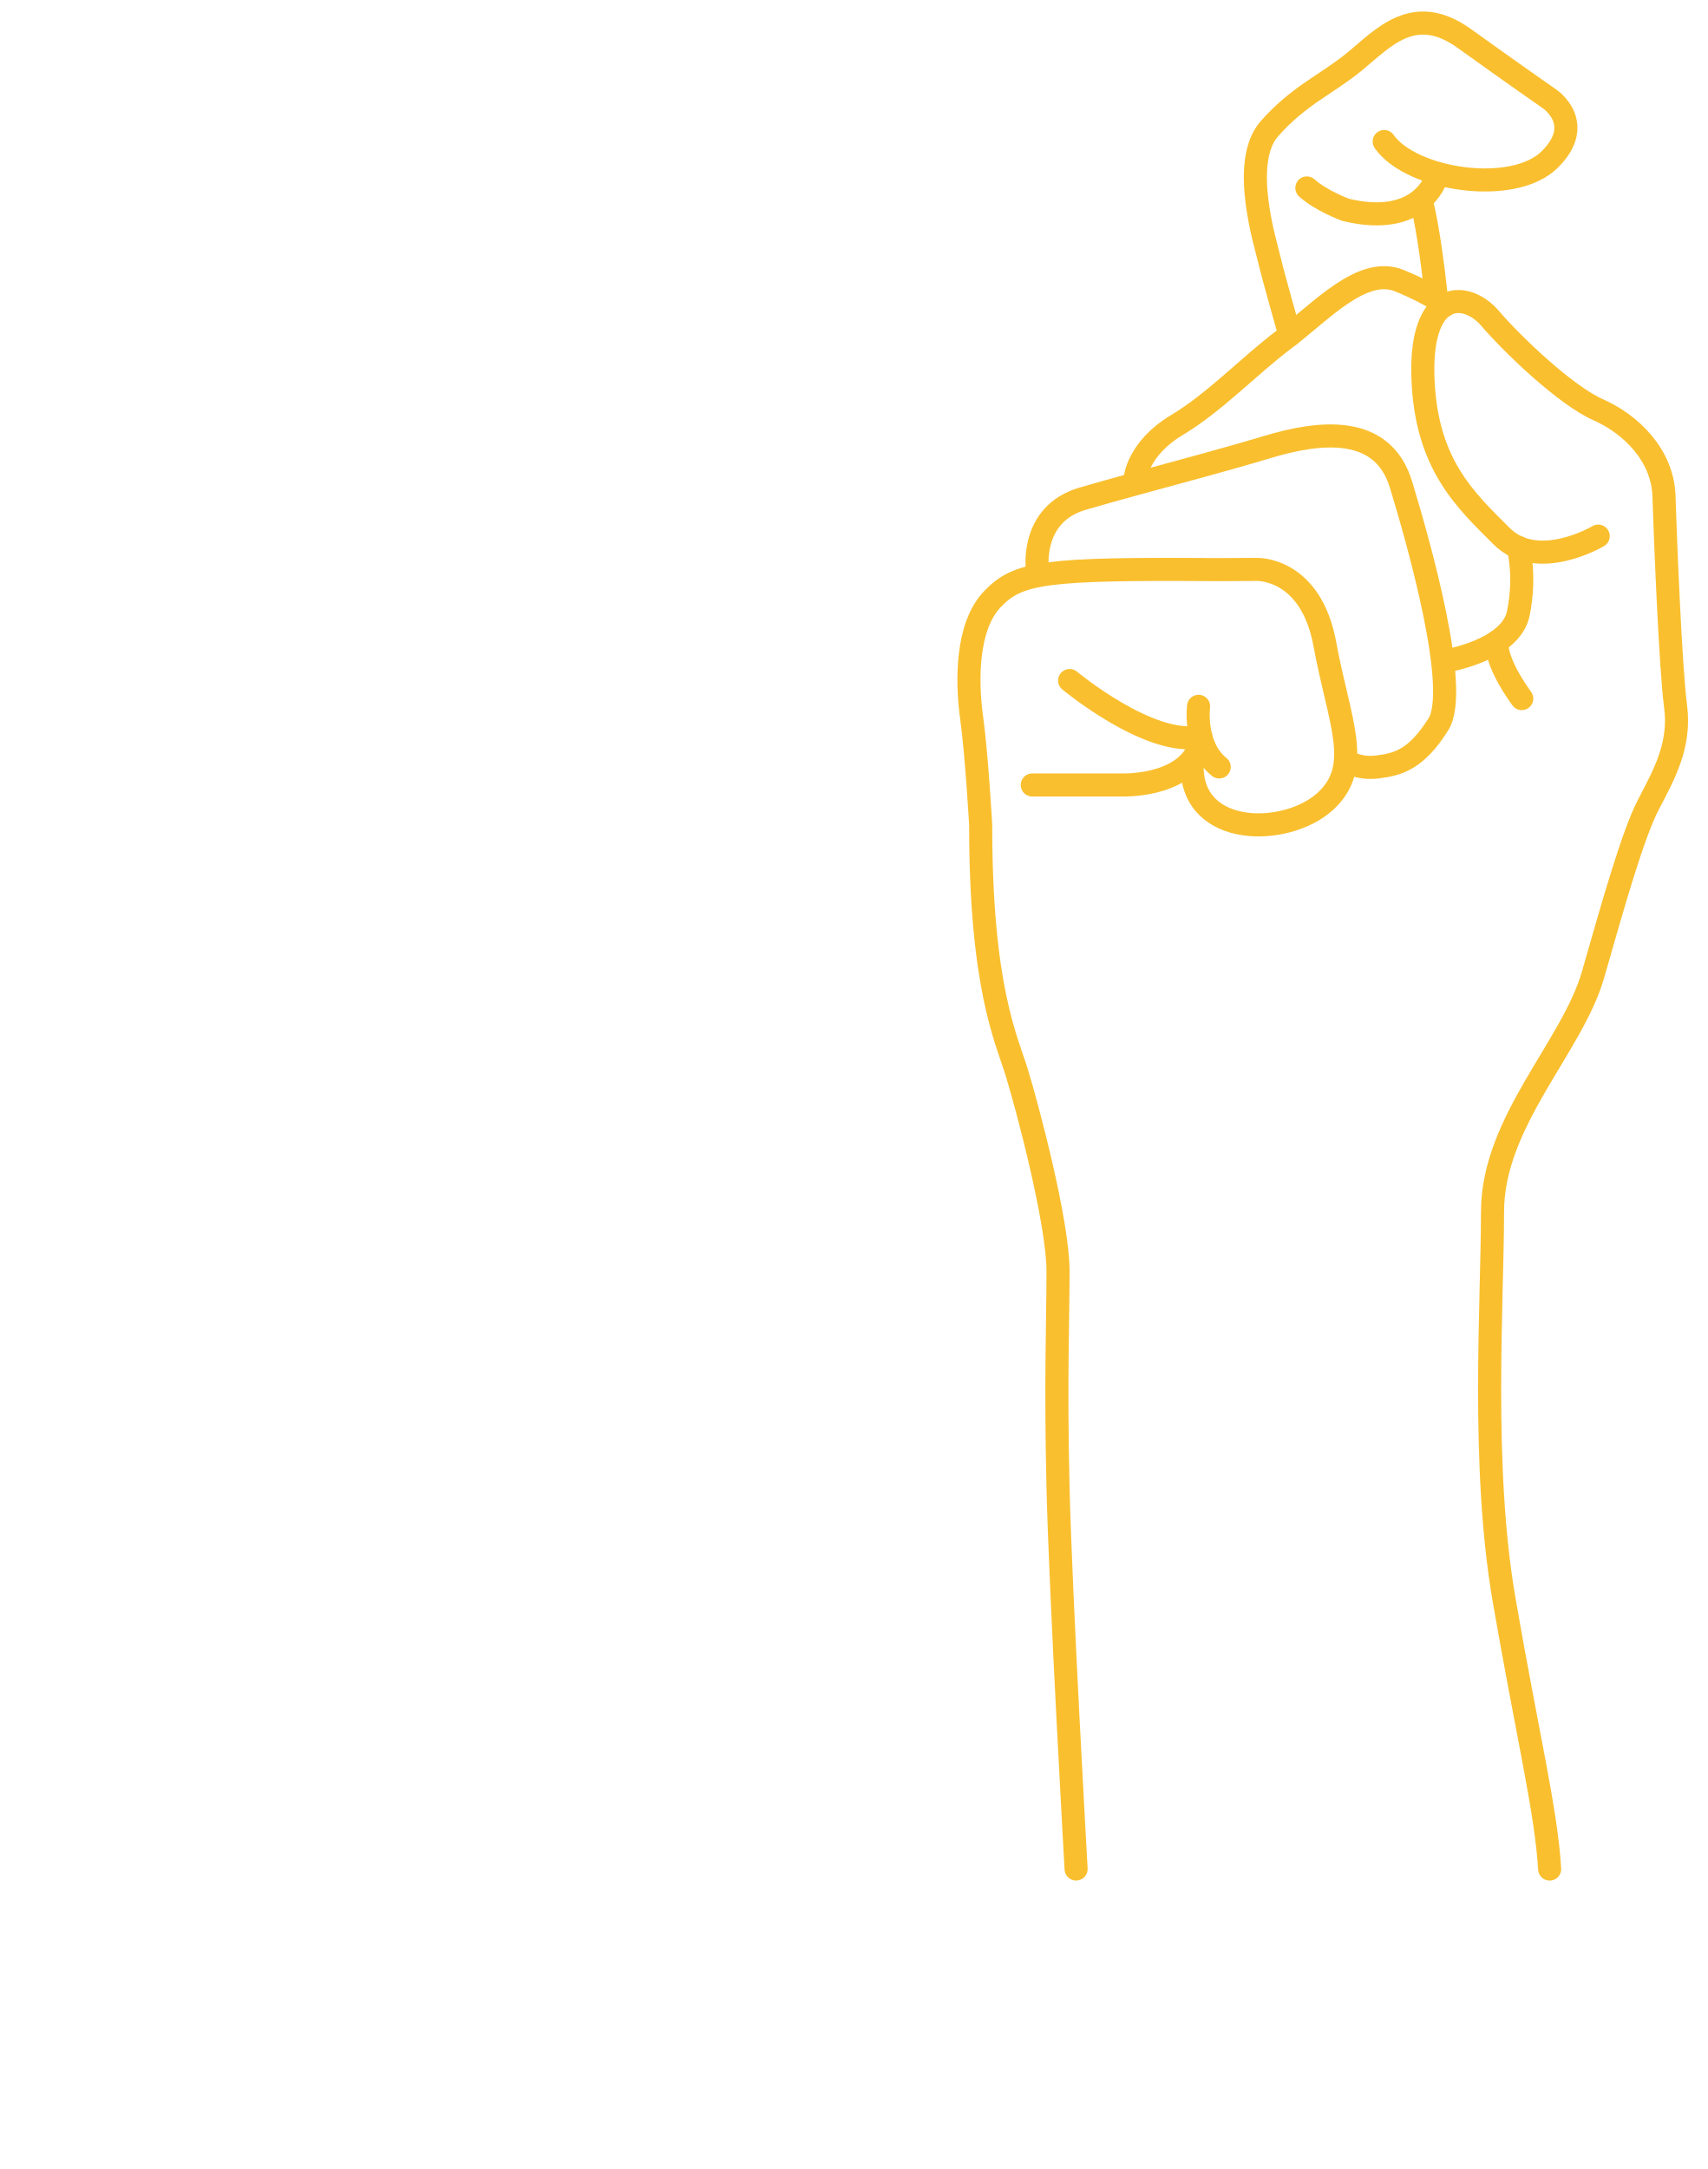
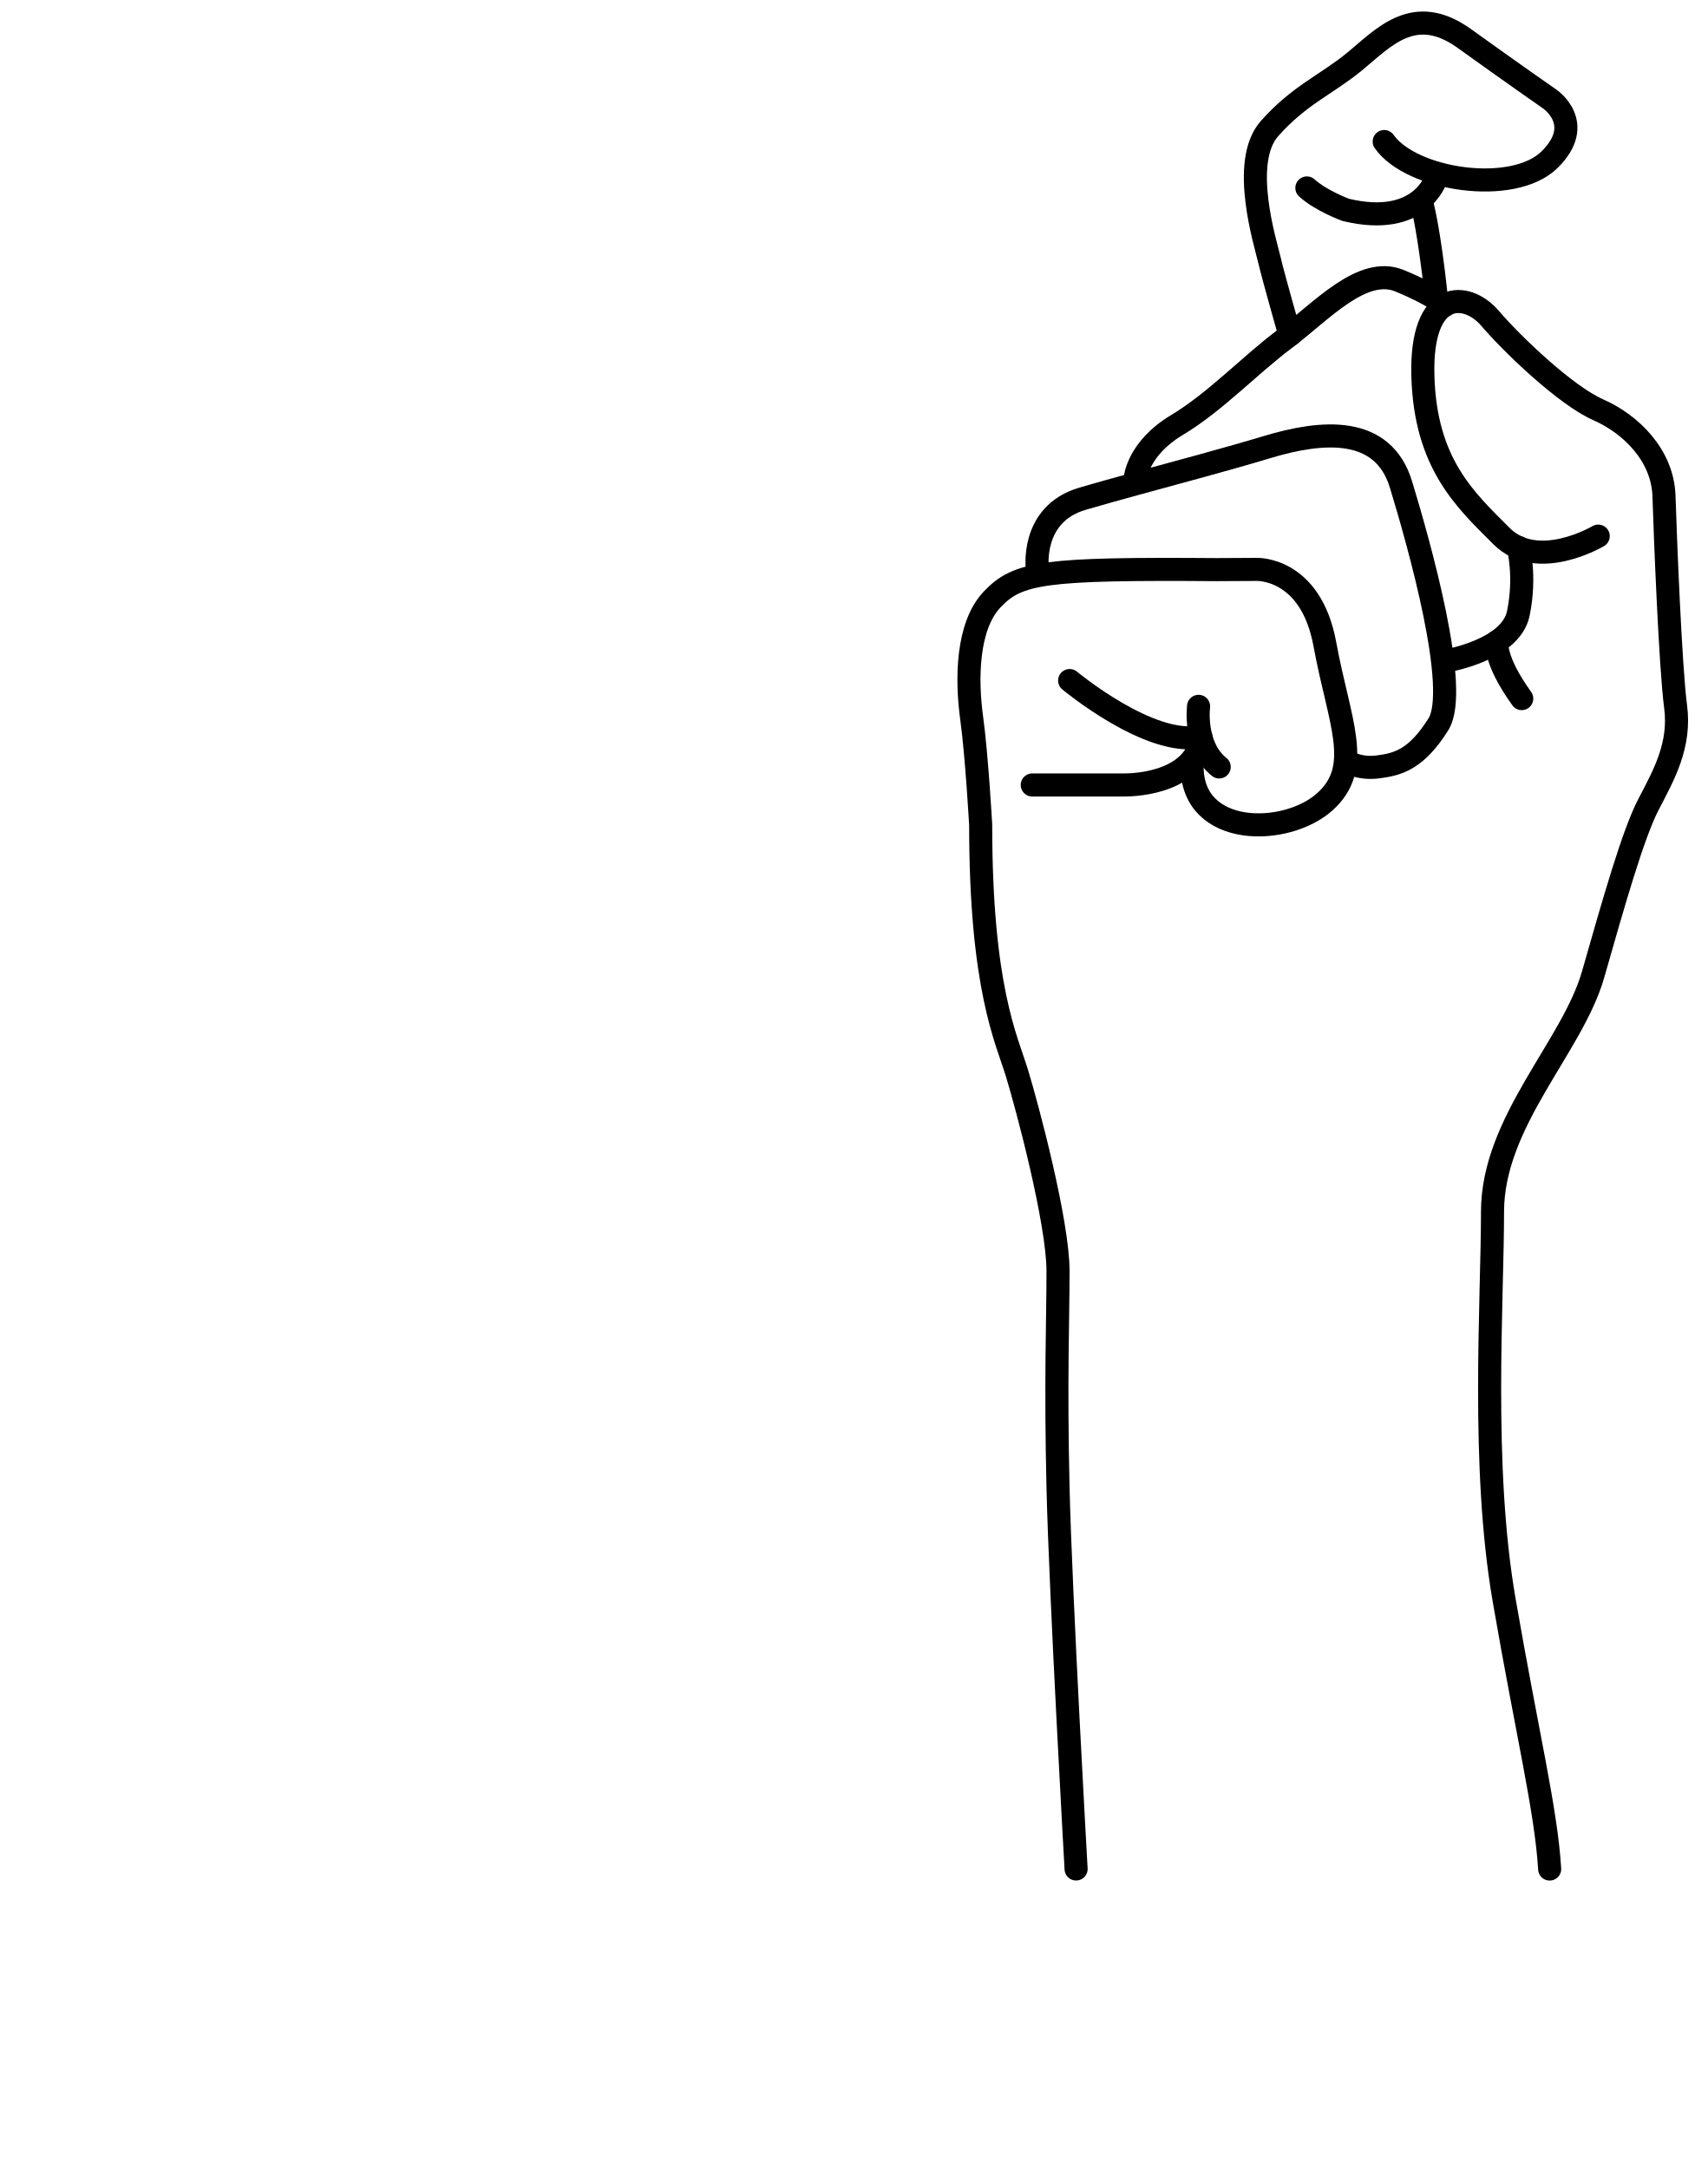
<svg xmlns="http://www.w3.org/2000/svg" width="74" height="94" viewBox="0 0 74 94" fill="none">
-   <path d="M46.644 80.998C46.644 80.998 45.973 69.17 45.861 64.476C45.75 59.782 45.861 57.211 45.861 55.088C45.861 52.964 44.52 47.935 44.073 46.482C43.626 45.029 42.508 42.793 42.508 35.752C42.508 35.752 42.34 32.734 42.117 31.113C41.893 29.492 41.893 27.145 43.011 25.972C44.129 24.799 45.246 24.631 52.735 24.686L54.468 24.677C54.468 24.677 56.815 24.574 57.429 27.927C58.043 31.28 59.105 33.237 57.429 34.745C55.752 36.254 51.701 36.29 51.672 33.257" stroke="#F9BF2E" stroke-miterlimit="10" stroke-linecap="round" stroke-linejoin="round" />
-   <path d="M44.744 34.019H48.599C48.599 34.019 51.226 34.131 51.952 32.455" stroke="#F9BF2E" stroke-miterlimit="10" stroke-linecap="round" stroke-linejoin="round" />
-   <path d="M51.953 30.611C51.953 30.611 51.729 32.344 52.847 33.238" stroke="#F9BF2E" stroke-miterlimit="10" stroke-linecap="round" stroke-linejoin="round" />
-   <path d="M46.364 29.493C46.364 29.493 49.857 32.4 52.05 31.924" stroke="#F9BF2E" stroke-miterlimit="10" stroke-linecap="round" stroke-linejoin="round" />
-   <path d="M44.967 24.677C44.967 24.677 44.632 22.284 46.924 21.613C47.611 21.412 48.39 21.195 49.207 20.971C51.114 20.449 53.234 19.886 54.915 19.378C57.318 18.652 59.944 18.428 60.727 20.998C61.509 23.568 63.297 29.884 62.347 31.392C61.396 32.901 60.614 33.126 59.72 33.237C58.826 33.348 58.33 32.957 58.33 32.957" stroke="#F9BF2E" stroke-miterlimit="10" stroke-linecap="round" stroke-linejoin="round" />
-   <path d="M69.276 23.234C69.276 23.234 66.65 24.799 65.085 23.234C63.52 21.669 61.787 20.105 61.676 16.305C61.565 12.504 63.576 12.616 64.582 13.79C65.588 14.964 67.88 17.143 69.276 17.758C70.673 18.373 72.071 19.715 72.127 21.503C72.183 23.291 72.406 28.936 72.629 30.613C72.853 32.289 72.127 33.574 71.456 34.86C70.786 36.145 69.947 39.107 69.053 42.236C68.159 45.366 64.694 48.607 64.694 52.519C64.694 56.431 64.192 63.528 65.197 69.34C66.201 75.151 67.021 78.466 67.171 81" stroke="#F9BF2E" stroke-miterlimit="10" stroke-linecap="round" stroke-linejoin="round" />
-   <path d="M49.207 20.719C49.207 20.719 49.326 19.433 51.002 18.428C52.679 17.423 54.132 15.857 55.697 14.683C57.261 13.509 59.05 11.498 60.67 12.169C62.29 12.84 62.618 13.24 62.618 13.24" stroke="#F9BF2E" stroke-miterlimit="10" stroke-linecap="round" stroke-linejoin="round" />
-   <path d="M55.913 14.517C55.913 14.517 55.194 12.001 55.026 11.275C54.858 10.549 53.74 7.028 55.026 5.575C56.312 4.122 57.485 3.675 58.714 2.669C59.944 1.663 61.285 0.098 63.464 1.663C65.643 3.228 67.171 4.289 67.171 4.289C67.171 4.289 68.754 5.351 67.171 6.916C65.587 8.481 61.173 7.81 59.999 6.134" stroke="#F9BF2E" stroke-miterlimit="10" stroke-linecap="round" stroke-linejoin="round" />
-   <path d="M62.235 7.758C62.235 7.758 61.579 9.877 58.331 9.095C58.331 9.095 57.261 8.703 56.647 8.145" stroke="#F9BF2E" stroke-miterlimit="10" stroke-linecap="round" stroke-linejoin="round" />
-   <path d="M61.672 8.983C61.672 8.983 61.956 10.101 62.235 12.671" stroke="#F9BF2E" stroke-miterlimit="10" stroke-linecap="round" stroke-linejoin="round" />
-   <path d="M62.619 28.654C62.619 28.654 65.476 28.207 65.812 26.587C66.147 24.967 65.812 23.721 65.812 23.721" stroke="#F9BF2E" stroke-miterlimit="10" stroke-linecap="round" stroke-linejoin="round" />
-   <path d="M64.893 27.804C64.893 27.804 64.713 28.543 65.961 30.275" stroke="#F9BF2E" stroke-miterlimit="10" stroke-linecap="round" stroke-linejoin="round" />
+   <path d="M46.644 80.998C46.644 80.998 45.973 69.17 45.861 64.476C45.75 59.782 45.861 57.211 45.861 55.088C45.861 52.964 44.52 47.935 44.073 46.482C43.626 45.029 42.508 42.793 42.508 35.752C42.508 35.752 42.34 32.734 42.117 31.113C41.893 29.492 41.893 27.145 43.011 25.972C44.129 24.799 45.246 24.631 52.735 24.686L54.468 24.677C54.468 24.677 56.815 24.574 57.429 27.927C58.043 31.28 59.105 33.237 57.429 34.745C55.752 36.254 51.701 36.29 51.672 33.257" stroke="#000000" stroke-miterlimit="10" stroke-linecap="round" stroke-linejoin="round" />
+   <path d="M44.744 34.019H48.599C48.599 34.019 51.226 34.131 51.952 32.455" stroke="#000000" stroke-miterlimit="10" stroke-linecap="round" stroke-linejoin="round" />
+   <path d="M51.953 30.611C51.953 30.611 51.729 32.344 52.847 33.238" stroke="#000000" stroke-miterlimit="10" stroke-linecap="round" stroke-linejoin="round" />
+   <path d="M46.364 29.493C46.364 29.493 49.857 32.4 52.05 31.924" stroke="#000000" stroke-miterlimit="10" stroke-linecap="round" stroke-linejoin="round" />
+   <path d="M44.967 24.677C44.967 24.677 44.632 22.284 46.924 21.613C47.611 21.412 48.39 21.195 49.207 20.971C51.114 20.449 53.234 19.886 54.915 19.378C57.318 18.652 59.944 18.428 60.727 20.998C61.509 23.568 63.297 29.884 62.347 31.392C61.396 32.901 60.614 33.126 59.72 33.237C58.826 33.348 58.33 32.957 58.33 32.957" stroke="#000000" stroke-miterlimit="10" stroke-linecap="round" stroke-linejoin="round" />
+   <path d="M69.276 23.234C69.276 23.234 66.65 24.799 65.085 23.234C63.52 21.669 61.787 20.105 61.676 16.305C61.565 12.504 63.576 12.616 64.582 13.79C65.588 14.964 67.88 17.143 69.276 17.758C70.673 18.373 72.071 19.715 72.127 21.503C72.183 23.291 72.406 28.936 72.629 30.613C72.853 32.289 72.127 33.574 71.456 34.86C70.786 36.145 69.947 39.107 69.053 42.236C68.159 45.366 64.694 48.607 64.694 52.519C64.694 56.431 64.192 63.528 65.197 69.34C66.201 75.151 67.021 78.466 67.171 81" stroke="#000000" stroke-miterlimit="10" stroke-linecap="round" stroke-linejoin="round" />
+   <path d="M49.207 20.719C49.207 20.719 49.326 19.433 51.002 18.428C52.679 17.423 54.132 15.857 55.697 14.683C57.261 13.509 59.05 11.498 60.67 12.169C62.29 12.84 62.618 13.24 62.618 13.24" stroke="#000000" stroke-miterlimit="10" stroke-linecap="round" stroke-linejoin="round" />
+   <path d="M55.913 14.517C55.913 14.517 55.194 12.001 55.026 11.275C54.858 10.549 53.74 7.028 55.026 5.575C56.312 4.122 57.485 3.675 58.714 2.669C59.944 1.663 61.285 0.098 63.464 1.663C65.643 3.228 67.171 4.289 67.171 4.289C67.171 4.289 68.754 5.351 67.171 6.916C65.587 8.481 61.173 7.81 59.999 6.134" stroke="#000000" stroke-miterlimit="10" stroke-linecap="round" stroke-linejoin="round" />
+   <path d="M62.235 7.758C62.235 7.758 61.579 9.877 58.331 9.095C58.331 9.095 57.261 8.703 56.647 8.145" stroke="#000000" stroke-miterlimit="10" stroke-linecap="round" stroke-linejoin="round" />
+   <path d="M61.672 8.983C61.672 8.983 61.956 10.101 62.235 12.671" stroke="#000000" stroke-miterlimit="10" stroke-linecap="round" stroke-linejoin="round" />
+   <path d="M62.619 28.654C62.619 28.654 65.476 28.207 65.812 26.587C66.147 24.967 65.812 23.721 65.812 23.721" stroke="#000000" stroke-miterlimit="10" stroke-linecap="round" stroke-linejoin="round" />
+   <path d="M64.893 27.804C64.893 27.804 64.713 28.543 65.961 30.275" stroke="#000000" stroke-miterlimit="10" stroke-linecap="round" stroke-linejoin="round" />
  <path d="M25 62.367L30.332 52.562H37.07L28.789 66.664L37.285 81H30.469L25 71.039L19.531 81H12.715L21.211 66.664L12.93 52.562H19.668L25 62.367Z" fill="url(#paint0_diamond)" />
</svg>
